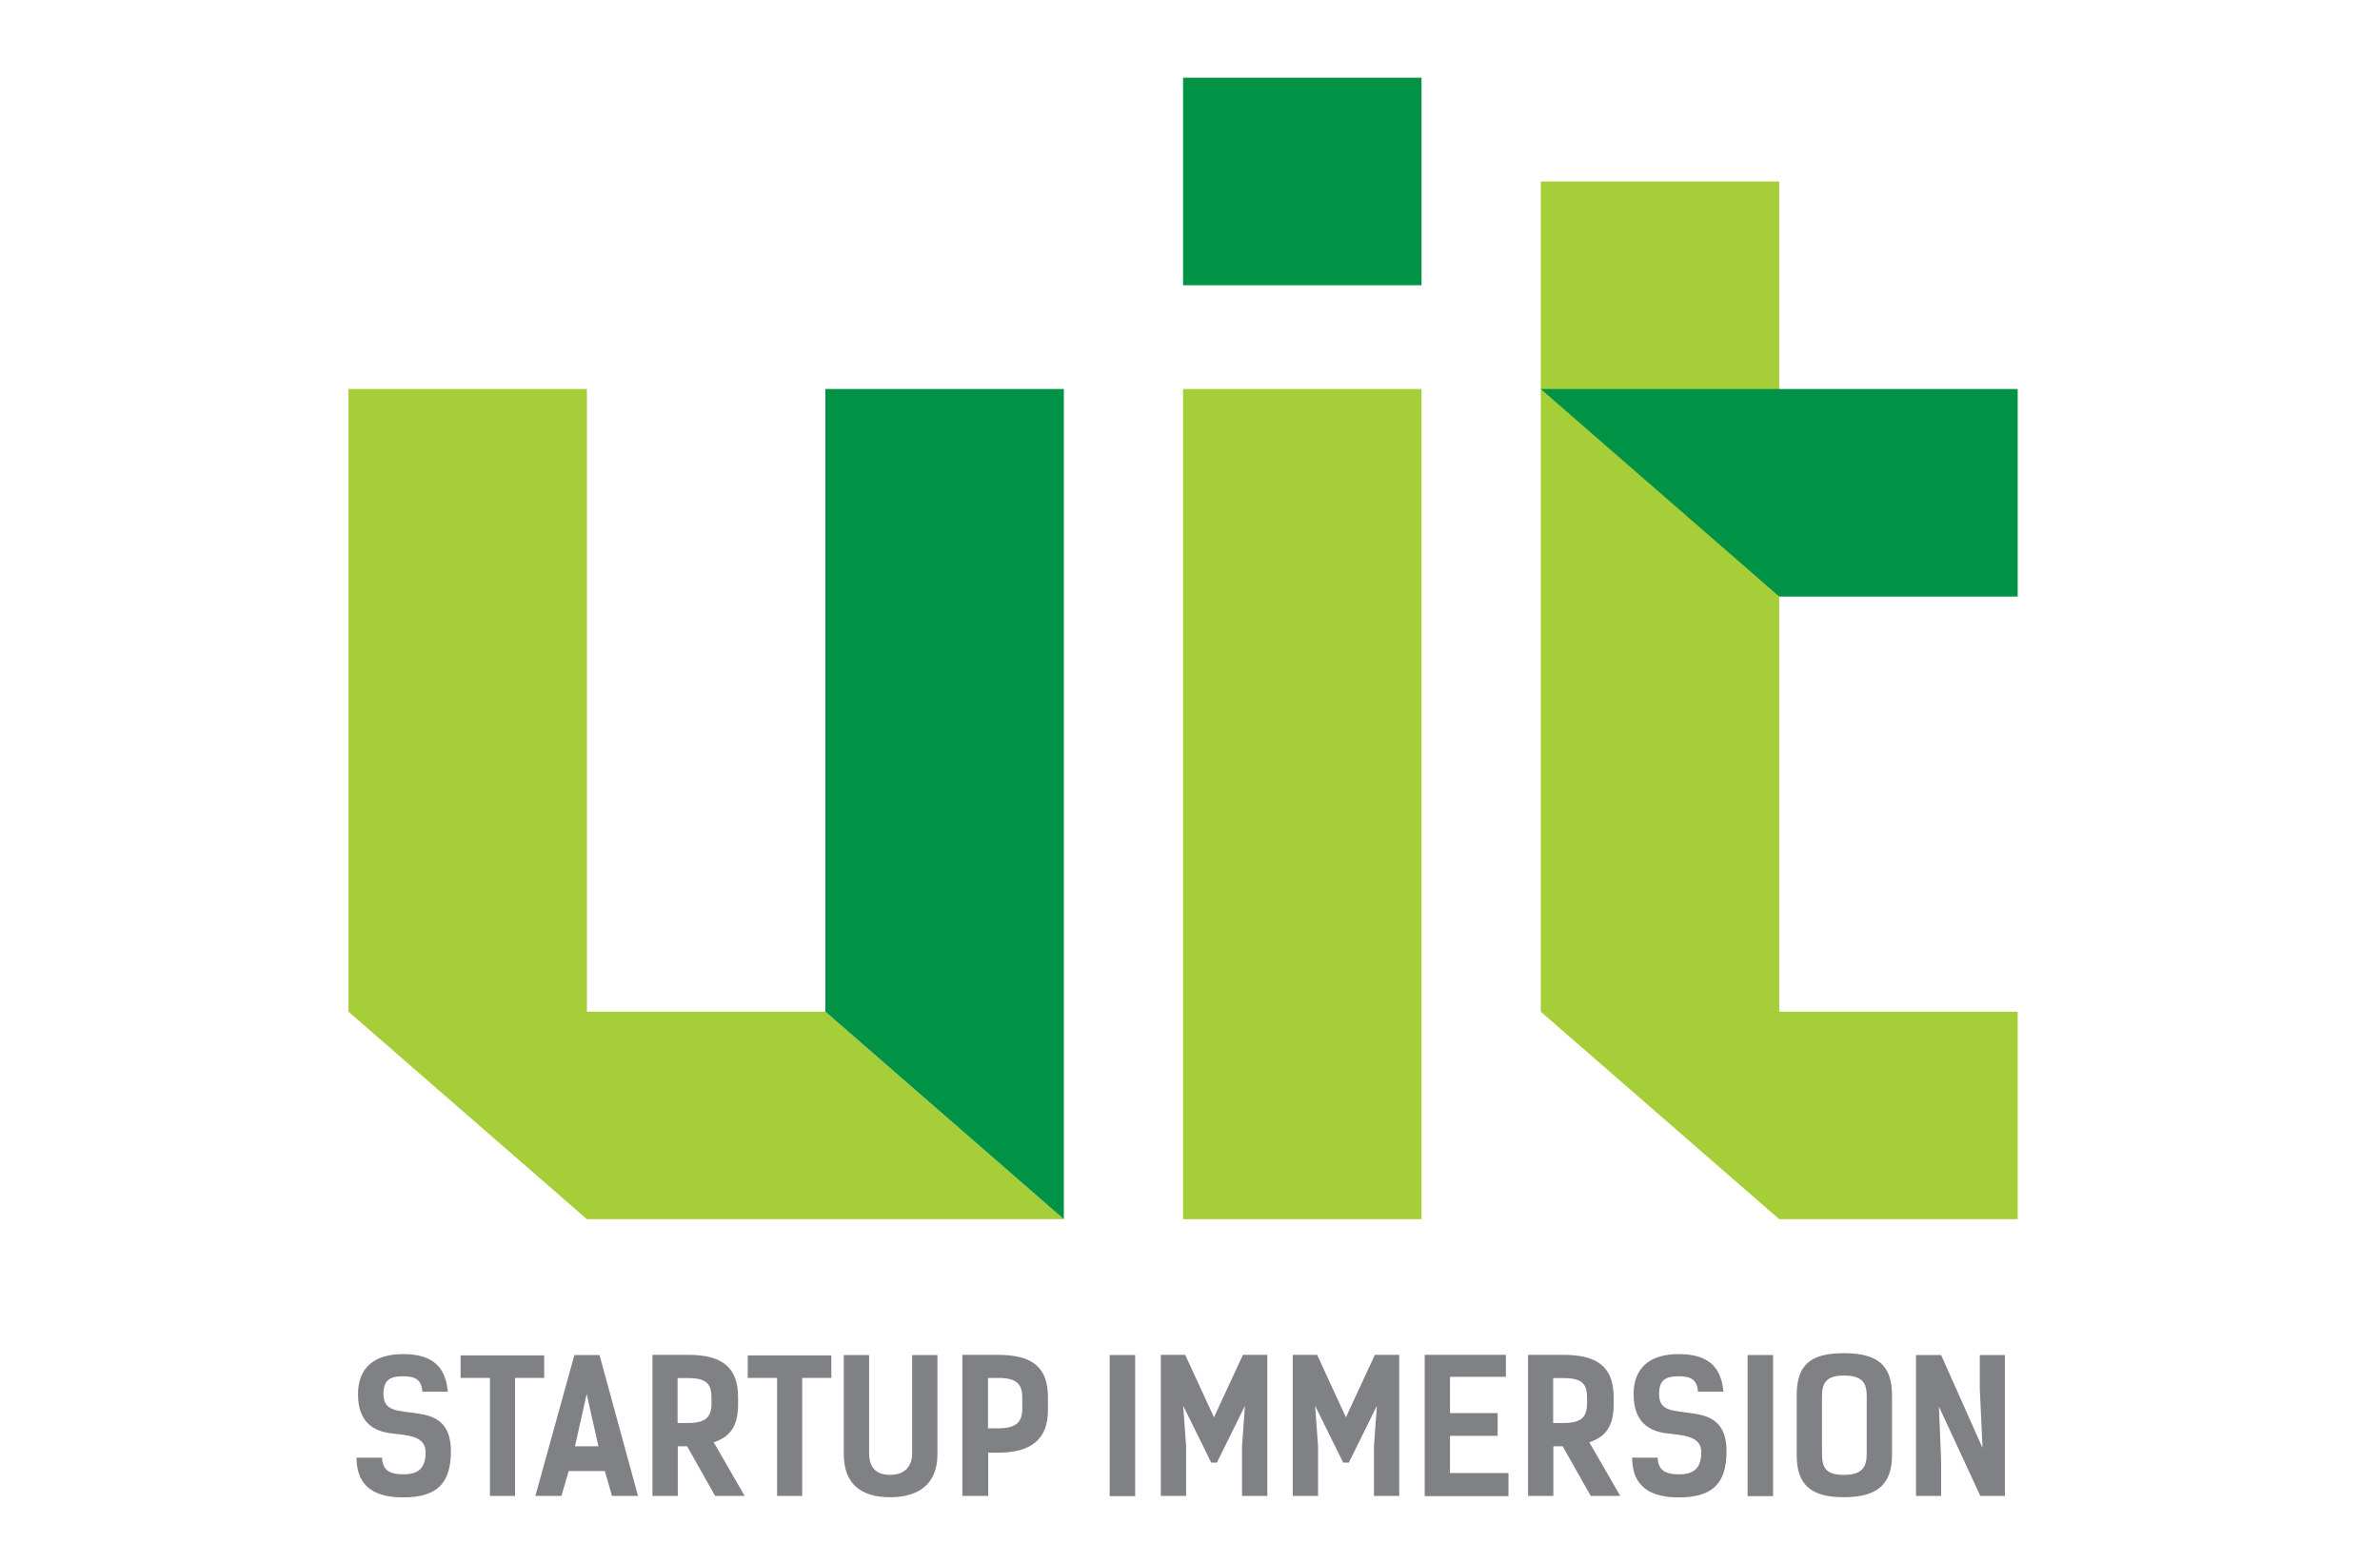
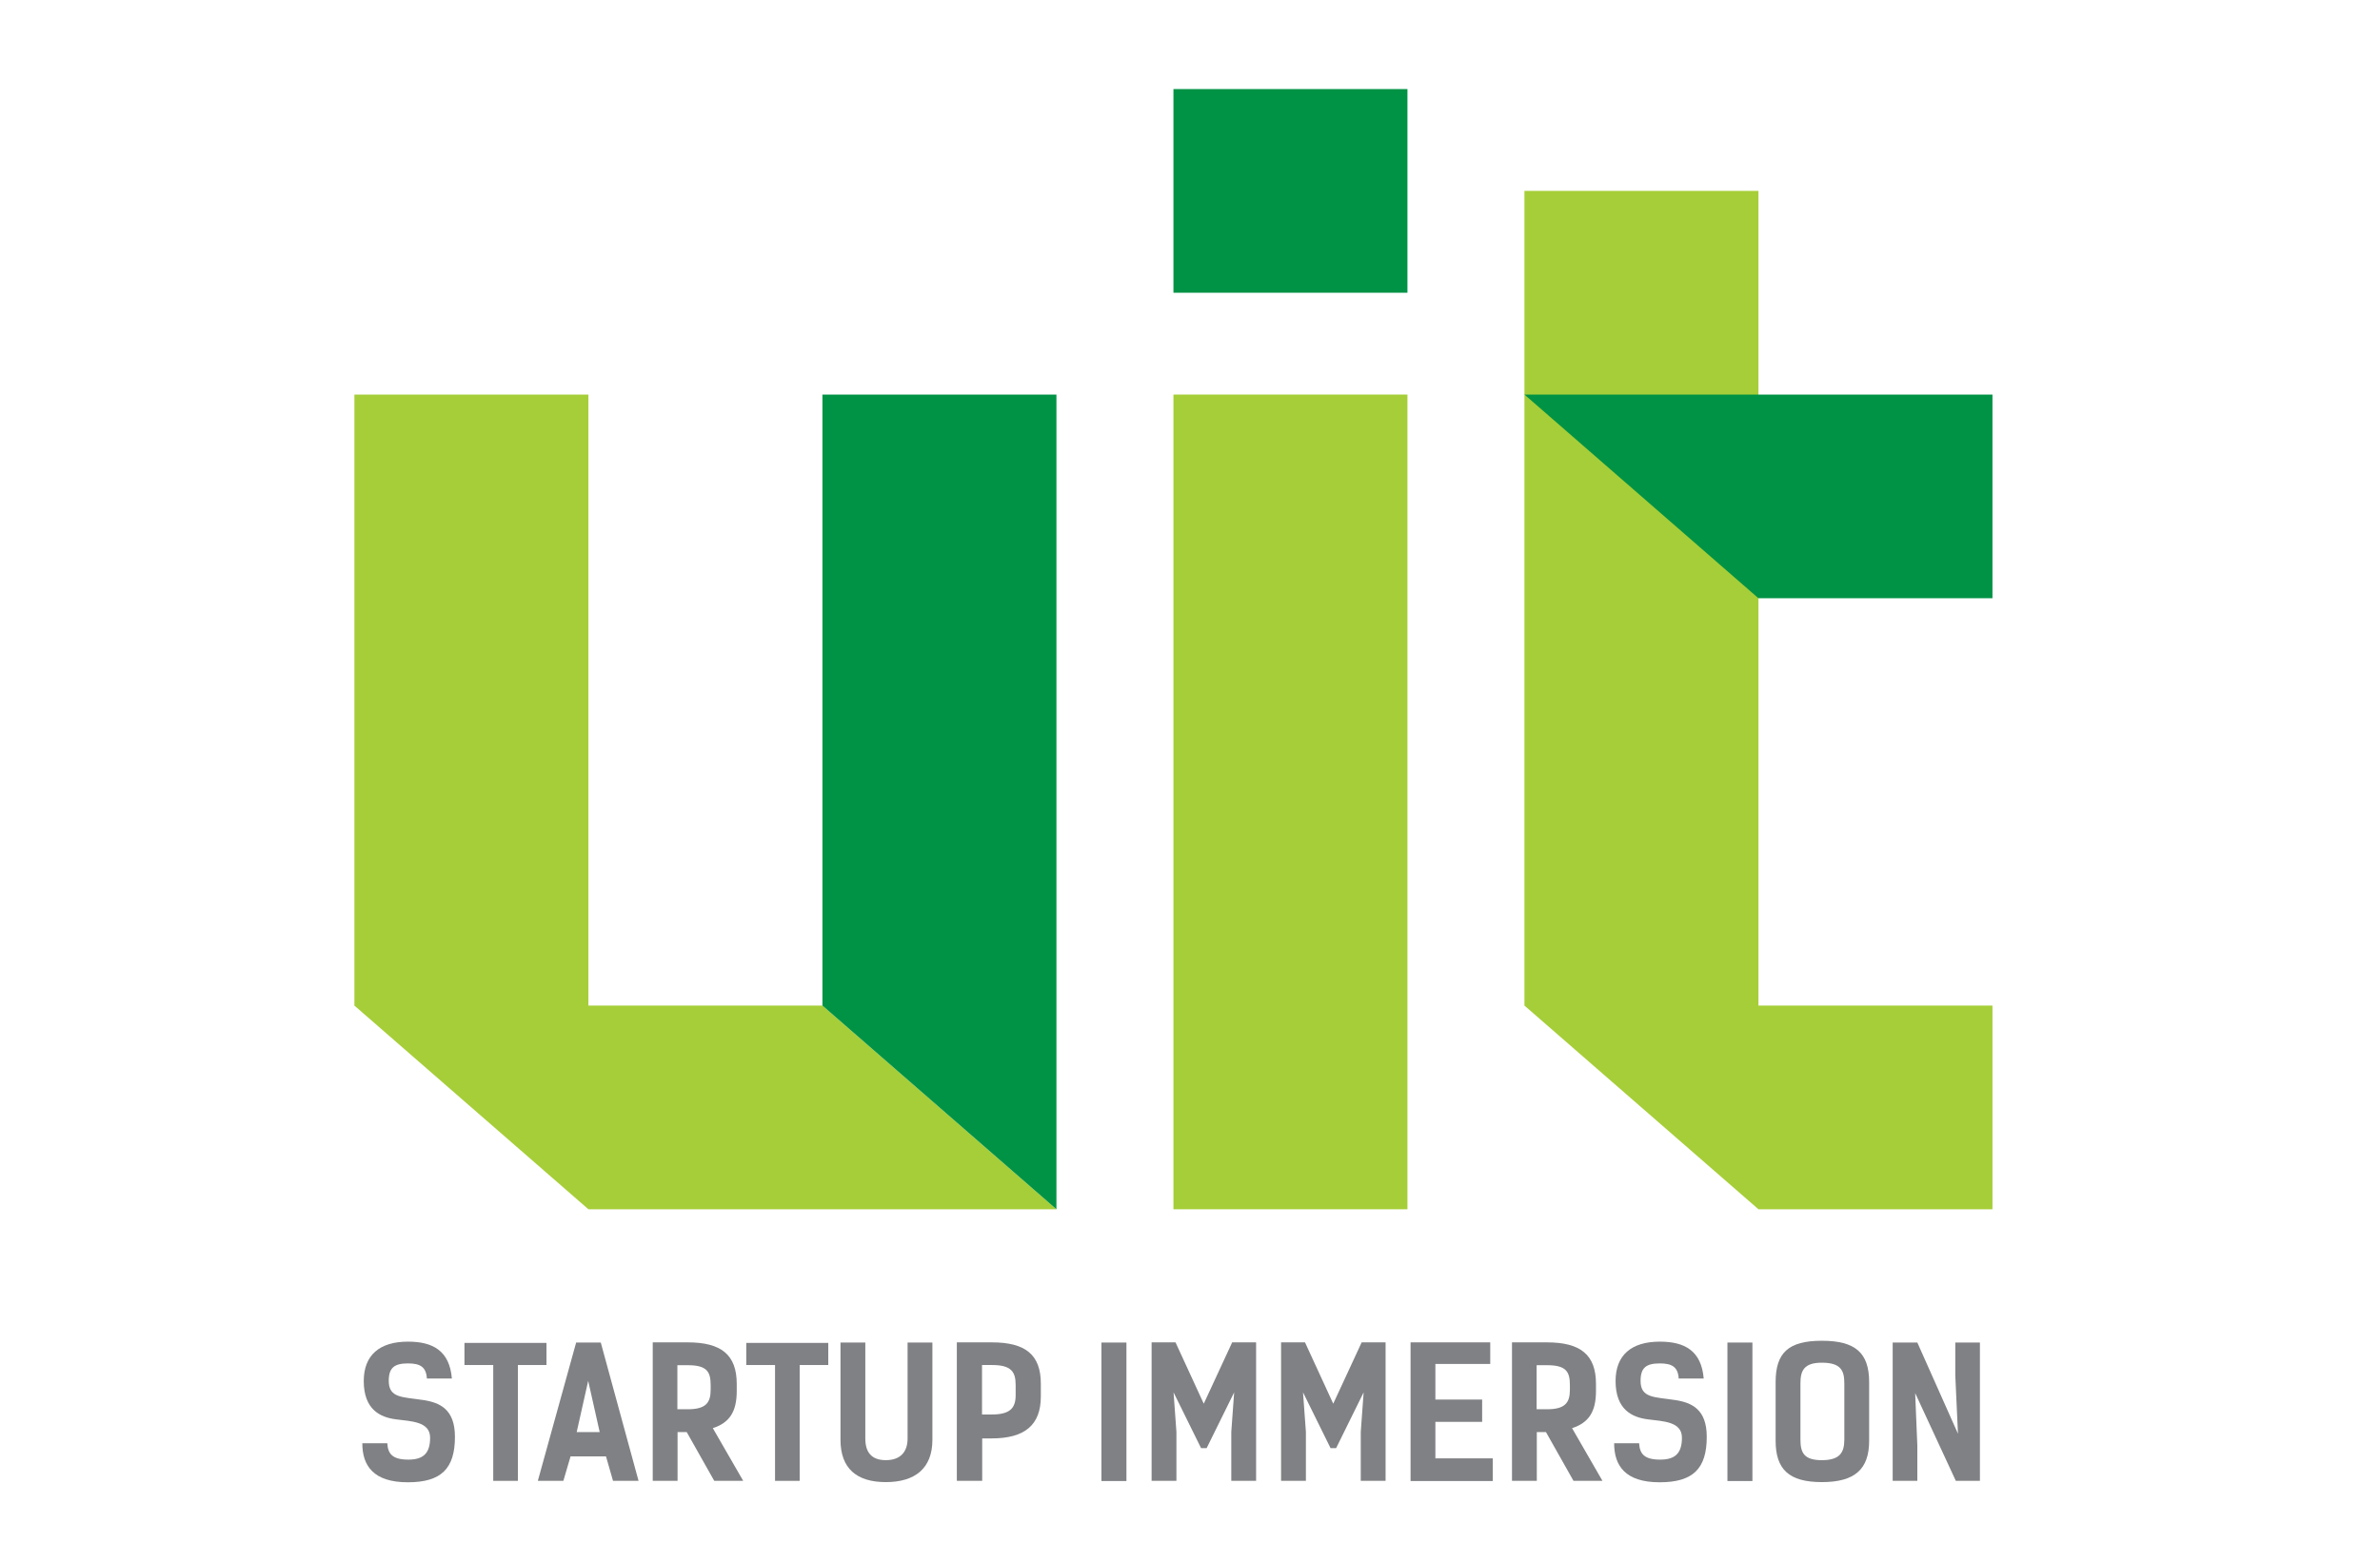
<svg xmlns="http://www.w3.org/2000/svg" version="1.1" id="Layer_1" x="0px" y="0px" width="472px" height="310px" viewBox="0 0 472 310" enable-background="new 0 0 472 310" xml:space="preserve">
-   <polygon fill="#A6CE38" points="116.398,200.653 116.398,200.653 116.398,159.487 116.398,118.323 116.398,77.157 69.107,77.157   69.107,118.323 69.107,159.487 69.107,200.653 116.398,241.818 210.981,241.818 163.689,200.653 " />
-   <polygon fill="#A6CE38" points="234.626,77.157 234.626,118.323 234.626,159.487 234.626,200.653 234.626,241.818 281.916,241.818   281.916,200.653 281.916,159.487 281.916,118.323 281.916,77.157 " />
-   <polygon fill="#A6CE38" points="400.145,200.653 352.854,200.653 352.854,118.323 352.854,77.157 352.854,35.993 305.562,35.993   305.562,77.157 305.562,118.323 305.562,200.653 352.854,241.818 400.145,241.818 " />
-   <polygon fill="#009345" points="163.689,77.157 163.689,118.323 163.689,159.487 163.689,200.653 210.981,241.818 210.981,200.653   210.981,159.487 210.981,118.323 210.981,77.157 " />
-   <rect x="234.626" y="15.409" fill="#009345" width="47.29" height="41.165" />
-   <polygon fill="#009345" points="376.5,77.157 305.562,77.157 352.854,118.323 376.5,118.323 400.146,118.323 400.146,77.157 " />
-   <path fill="#808184" d="M79.938,272.975c-2.763,0-3.889,0.872-3.889,3.524c0,3.527,2.798,3.235,7.051,3.891  c3.235,0.509,6.325,1.817,6.325,7.415c0,6.47-2.799,9.195-9.523,9.195c-6.979,0-9.196-3.381-9.196-7.888h5.052  c0.109,2.145,1.054,3.308,4.253,3.308c3.017,0,4.397-1.271,4.397-4.434c0-3.308-3.925-3.308-6.905-3.707  c-3.163-0.401-6.506-1.964-6.506-7.742c0-5.235,3.198-7.961,8.941-7.961c5.052,0,8.396,1.854,8.87,7.452h-5.053  C83.609,273.665,82.374,272.975,79.938,272.975" />
-   <polygon fill="#808184" points="107.923,273.301 102.144,273.301 102.144,296.709 97.164,296.709 97.164,273.301 91.348,273.301   91.348,268.83 107.923,268.83 " />
-   <path fill="#808184" d="M126.53,296.708h-5.161l-1.418-4.942h-7.161l-1.454,4.942h-5.162l7.742-27.95h4.98L126.53,296.708z   M118.68,286.859l-2.327-10.36l-2.326,10.36H118.68z" />
-   <path fill="#808184" d="M141.829,296.709l-5.56-9.85h-1.854v9.85h-5.017v-27.988h7.053c6.76,0,9.923,2.473,9.923,8.398v1.453  c0,4.144-1.454,6.396-4.835,7.487l6.144,10.649H141.829z M136.451,282.242c3.634,0,4.652-1.271,4.652-3.925v-0.945  c0-2.653-0.691-4.034-4.579-4.034h-2.146v8.904H136.451z" />
-   <polygon fill="#808184" points="164.872,273.301 159.093,273.301 159.093,296.709 154.113,296.709 154.113,273.301 148.297,273.301   148.297,268.83 164.872,268.83 " />
-   <path fill="#808184" d="M180.899,268.758h5.016v19.664c0,5.779-3.526,8.542-9.415,8.542c-5.888,0-9.16-2.763-9.16-8.542v-19.664  h5.017v19.409c0,2.654,1.163,4.362,4.143,4.362c2.981,0,4.399-1.708,4.399-4.362V268.758z" />
-   <path fill="#808184" d="M197.907,268.721c6.759,0,9.922,2.436,9.922,8.36v2.581c0,5.779-3.271,8.47-9.922,8.47h-1.927v8.577h-5.126  v-27.988H197.907z M197.907,283.297c3.635,0,4.833-1.236,4.833-3.889v-2.072c0-2.653-0.871-4.035-4.761-4.035h-2.035v9.996H197.907z  " />
-   <rect x="220.074" y="268.758" fill="#808184" width="5.053" height="27.988" />
-   <polygon fill="#808184" points="240.209,290.095 234.648,278.826 235.229,286.823 235.229,296.708 230.213,296.708 230.213,268.721   235.048,268.721 240.754,281.116 246.498,268.721 251.332,268.721 251.332,296.708 246.316,296.708 246.316,286.823   246.897,278.826 241.337,290.095 " />
-   <polygon fill="#808184" points="266.376,290.095 260.813,278.826 261.396,286.823 261.396,296.708 256.38,296.708 256.38,268.721   261.214,268.721 266.921,281.116 272.664,268.721 277.498,268.721 277.498,296.708 272.482,296.708 272.482,286.823   273.064,278.826 267.503,290.095 " />
-   <polygon fill="#808184" points="298.649,268.721 298.649,273.083 287.562,273.083 287.562,280.28 297.013,280.28 297.013,284.787   287.562,284.787 287.562,292.166 299.158,292.166 299.158,296.746 282.547,296.746 282.547,268.721 " />
-   <path fill="#808184" d="M315.475,296.709l-5.561-9.85h-1.854v9.85h-5.016v-27.988h7.051c6.76,0,9.924,2.473,9.924,8.398v1.453  c0,4.144-1.454,6.396-4.835,7.487l6.144,10.649H315.475z M310.095,282.242c3.635,0,4.652-1.271,4.652-3.925v-0.945  c0-2.653-0.69-4.034-4.579-4.034h-2.145v8.904H310.095z" />
-   <path fill="#808184" d="M332.92,272.975c-2.763,0-3.89,0.872-3.89,3.524c0,3.527,2.798,3.235,7.051,3.891  c3.235,0.509,6.324,1.817,6.324,7.415c0,6.47-2.798,9.195-9.522,9.195c-6.979,0-9.195-3.381-9.195-7.888h5.051  c0.11,2.145,1.055,3.308,4.254,3.308c3.017,0,4.397-1.271,4.397-4.434c0-3.308-3.925-3.308-6.907-3.707  c-3.16-0.401-6.505-1.964-6.505-7.742c0-5.235,3.198-7.961,8.942-7.961c5.051,0,8.396,1.854,8.869,7.452h-5.053  C336.59,273.665,335.354,272.975,332.92,272.975" />
-   <rect x="346.582" y="268.758" fill="#808184" width="5.052" height="27.988" />
-   <path fill="#808184" d="M356.322,288.604v-11.85c0-5.926,2.58-8.359,9.342-8.359c6.76,0,9.559,2.434,9.559,8.359v11.85  c0,5.779-2.907,8.359-9.559,8.359C359.011,296.963,356.322,294.383,356.322,288.604 M370.207,288.35v-11.341  c0-2.545-0.654-4.18-4.543-4.18c-3.635,0-4.327,1.635-4.327,4.18v11.341c0,2.652,0.692,4.181,4.327,4.181  C369.298,292.53,370.207,291.002,370.207,288.35" />
-   <polygon fill="#808184" points="397.609,296.709 392.739,296.709 384.523,278.972 384.961,289.586 384.961,296.709 379.979,296.709   379.979,268.758 384.961,268.758 393.174,287.186 392.631,275.373 392.631,268.758 397.609,268.758 " />
+   <polygon fill="#A6CE38" points="116.694,199.451 116.694,199.451 116.694,159.054 116.694,118.658 116.694,78.26 70.285,78.26   70.285,118.658 70.285,159.054 70.285,199.451 116.694,239.849 209.512,239.849 163.103,199.451 " />
+   <polygon fill="#A6CE38" points="232.716,78.26 232.716,118.658 232.716,159.054 232.716,199.451 232.716,239.849 279.123,239.849   279.123,199.451 279.123,159.054 279.123,118.658 279.123,78.26 " />
+   <polygon fill="#A6CE38" points="395.145,199.451 348.737,199.451 348.737,118.658 348.737,78.26 348.737,37.864 302.328,37.864   302.328,78.26 302.328,118.658 302.328,199.451 348.737,239.849 395.145,239.849 " />
+   <polygon fill="#009345" points="163.103,78.26 163.103,118.658 163.103,159.054 163.103,199.451 209.512,239.849 209.512,199.451   209.512,159.054 209.512,118.658 209.512,78.26 " />
+   <rect x="232.716" y="17.665" fill="#009345" width="46.407" height="40.397" />
+   <polygon fill="#009345" points="371.941,78.26 302.328,78.26 348.737,118.658 371.941,118.658 395.146,118.658 395.146,78.26 " />
+   <path fill="#808184" d="M80.914,270.423c-2.711,0-3.816,0.856-3.816,3.459c0,3.461,2.746,3.175,6.919,3.817  c3.175,0.5,6.207,1.784,6.207,7.277c0,6.349-2.747,9.023-9.346,9.023c-6.849,0-9.024-3.317-9.024-7.74h4.958  c0.107,2.104,1.035,3.246,4.173,3.246c2.96,0,4.315-1.248,4.315-4.352c0-3.246-3.852-3.246-6.776-3.638  c-3.104-0.394-6.385-1.927-6.385-7.598c0-5.138,3.139-7.812,8.774-7.812c4.958,0,8.24,1.819,8.704,7.313h-4.959  C84.517,271.101,83.304,270.423,80.914,270.423" />
+   <polygon fill="#808184" points="108.377,270.743 102.705,270.743 102.705,293.715 97.818,293.715 97.818,270.743 92.111,270.743   92.111,266.355 108.377,266.355 " />
+   <path fill="#808184" d="M126.637,293.714h-5.064l-1.392-4.851h-7.027l-1.427,4.851h-5.065l7.598-27.429h4.887L126.637,293.714z   M118.933,284.049l-2.283-10.167l-2.282,10.167H118.933z" />
+   <path fill="#808184" d="M141.65,293.715l-5.457-9.666h-1.82v9.666h-4.923v-27.467h6.921c6.634,0,9.738,2.427,9.738,8.242v1.426  c0,4.066-1.427,6.277-4.745,7.348l6.029,10.451H141.65z M136.372,279.518c3.566,0,4.565-1.248,4.565-3.852v-0.928  c0-2.604-0.678-3.959-4.494-3.959h-2.106v8.738H136.372z" />
+   <polygon fill="#808184" points="164.263,270.743 158.592,270.743 158.592,293.715 153.705,293.715 153.705,270.743 147.998,270.743   147.998,266.355 164.263,266.355 " />
+   <path fill="#808184" d="M179.991,266.285h4.922v19.297c0,5.672-3.46,8.383-9.239,8.383c-5.778,0-8.988-2.711-8.988-8.383v-19.297  h4.923v19.047c0,2.604,1.141,4.28,4.065,4.28c2.925,0,4.317-1.676,4.317-4.28V266.285z" />
+   <path fill="#808184" d="M196.681,266.248c6.633,0,9.737,2.391,9.737,8.205v2.532c0,5.672-3.21,8.312-9.737,8.312h-1.891v8.418  h-5.031v-27.467H196.681z M196.681,280.553c3.567,0,4.742-1.213,4.742-3.816v-2.033c0-2.604-0.854-3.96-4.672-3.96h-1.997v9.81  H196.681z" />
+   <rect x="218.435" y="266.285" fill="#808184" width="4.958" height="27.466" />
+   <polygon fill="#808184" points="238.194,287.224 232.737,276.165 233.308,284.014 233.308,293.714 228.385,293.714 228.385,266.248   233.129,266.248 238.729,278.413 244.365,266.248 249.109,266.248 249.109,293.714 244.188,293.714 244.188,284.014   244.758,276.165 239.301,287.224 " />
+   <polygon fill="#808184" points="263.873,287.224 258.414,276.165 258.985,284.014 258.985,293.714 254.063,293.714 254.063,266.248   258.807,266.248 264.407,278.413 270.043,266.248 274.787,266.248 274.787,293.714 269.865,293.714 269.865,284.014   270.437,276.165 264.979,287.224 " />
+   <polygon fill="#808184" points="295.544,266.248 295.544,270.529 284.664,270.529 284.664,277.593 293.938,277.593 293.938,282.015   284.664,282.015 284.664,289.256 296.043,289.256 296.043,293.751 279.742,293.751 279.742,266.248 " />
+   <path fill="#808184" d="M312.055,293.715l-5.457-9.666h-1.819v9.666h-4.922v-27.467h6.919c6.634,0,9.738,2.427,9.738,8.242v1.426  c0,4.066-1.427,6.277-4.744,7.348l6.028,10.451H312.055z M306.775,279.518c3.567,0,4.565-1.248,4.565-3.852v-0.928  c0-2.604-0.678-3.959-4.493-3.959h-2.104v8.738H306.775z" />
+   <path fill="#808184" d="M329.175,270.423c-2.711,0-3.817,0.856-3.817,3.459c0,3.461,2.746,3.175,6.919,3.817  c3.176,0.5,6.206,1.784,6.206,7.277c0,6.349-2.745,9.023-9.344,9.023c-6.849,0-9.024-3.317-9.024-7.74h4.957  c0.108,2.104,1.035,3.246,4.174,3.246c2.961,0,4.315-1.248,4.315-4.352c0-3.246-3.852-3.246-6.778-3.638  c-3.101-0.394-6.383-1.927-6.383-7.598c0-5.138,3.139-7.812,8.775-7.812c4.956,0,8.238,1.819,8.703,7.313h-4.958  C332.776,271.101,331.563,270.423,329.175,270.423" />
+   <rect x="342.582" y="266.285" fill="#808184" width="4.957" height="27.466" />
+   <path fill="#808184" d="M352.141,285.76v-11.628c0-5.815,2.531-8.203,9.167-8.203c6.634,0,9.38,2.388,9.38,8.203v11.628  c0,5.672-2.853,8.204-9.38,8.204C354.778,293.964,352.141,291.432,352.141,285.76 M365.766,285.511v-11.129  c0-2.497-0.642-4.102-4.458-4.102c-3.567,0-4.246,1.604-4.246,4.102v11.129c0,2.604,0.679,4.103,4.246,4.103  C364.874,289.613,365.766,288.114,365.766,285.511" />
+   <polygon fill="#808184" points="392.656,293.715 387.878,293.715 379.815,276.309 380.244,286.725 380.244,293.715 375.355,293.715   375.355,266.285 380.244,266.285 388.304,284.369 387.771,272.776 387.771,266.285 392.656,266.285 " />
</svg>
